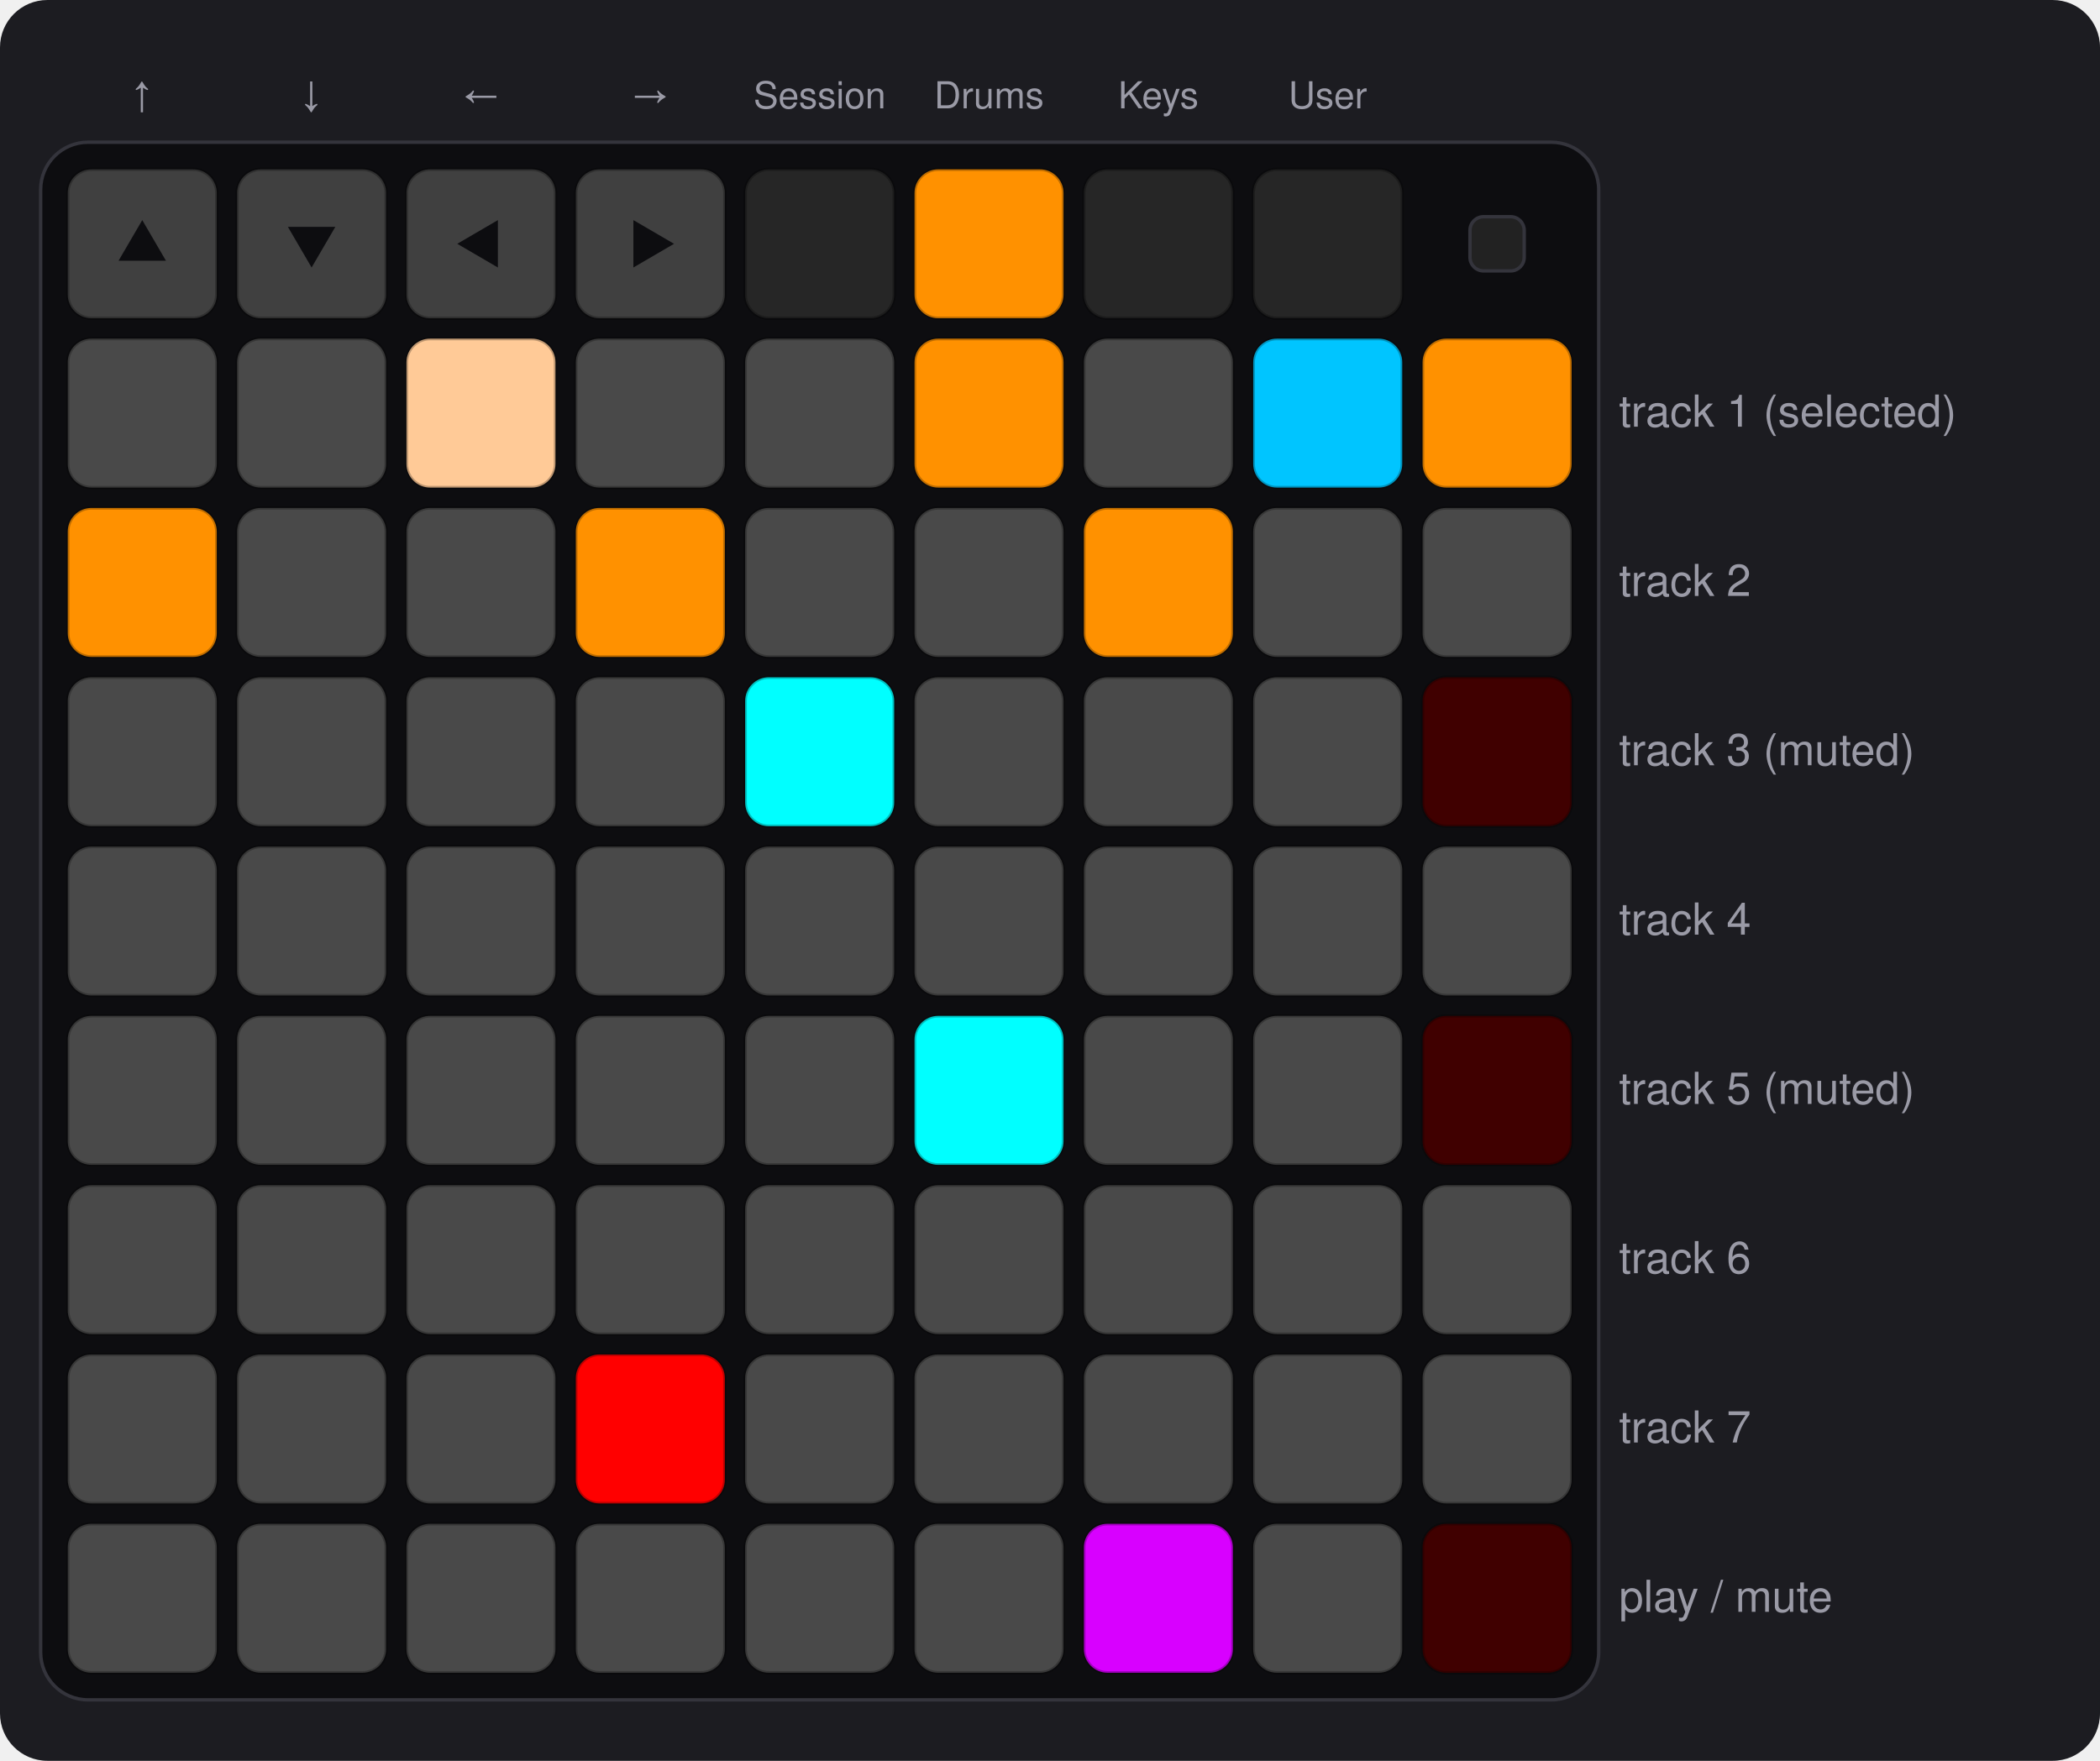
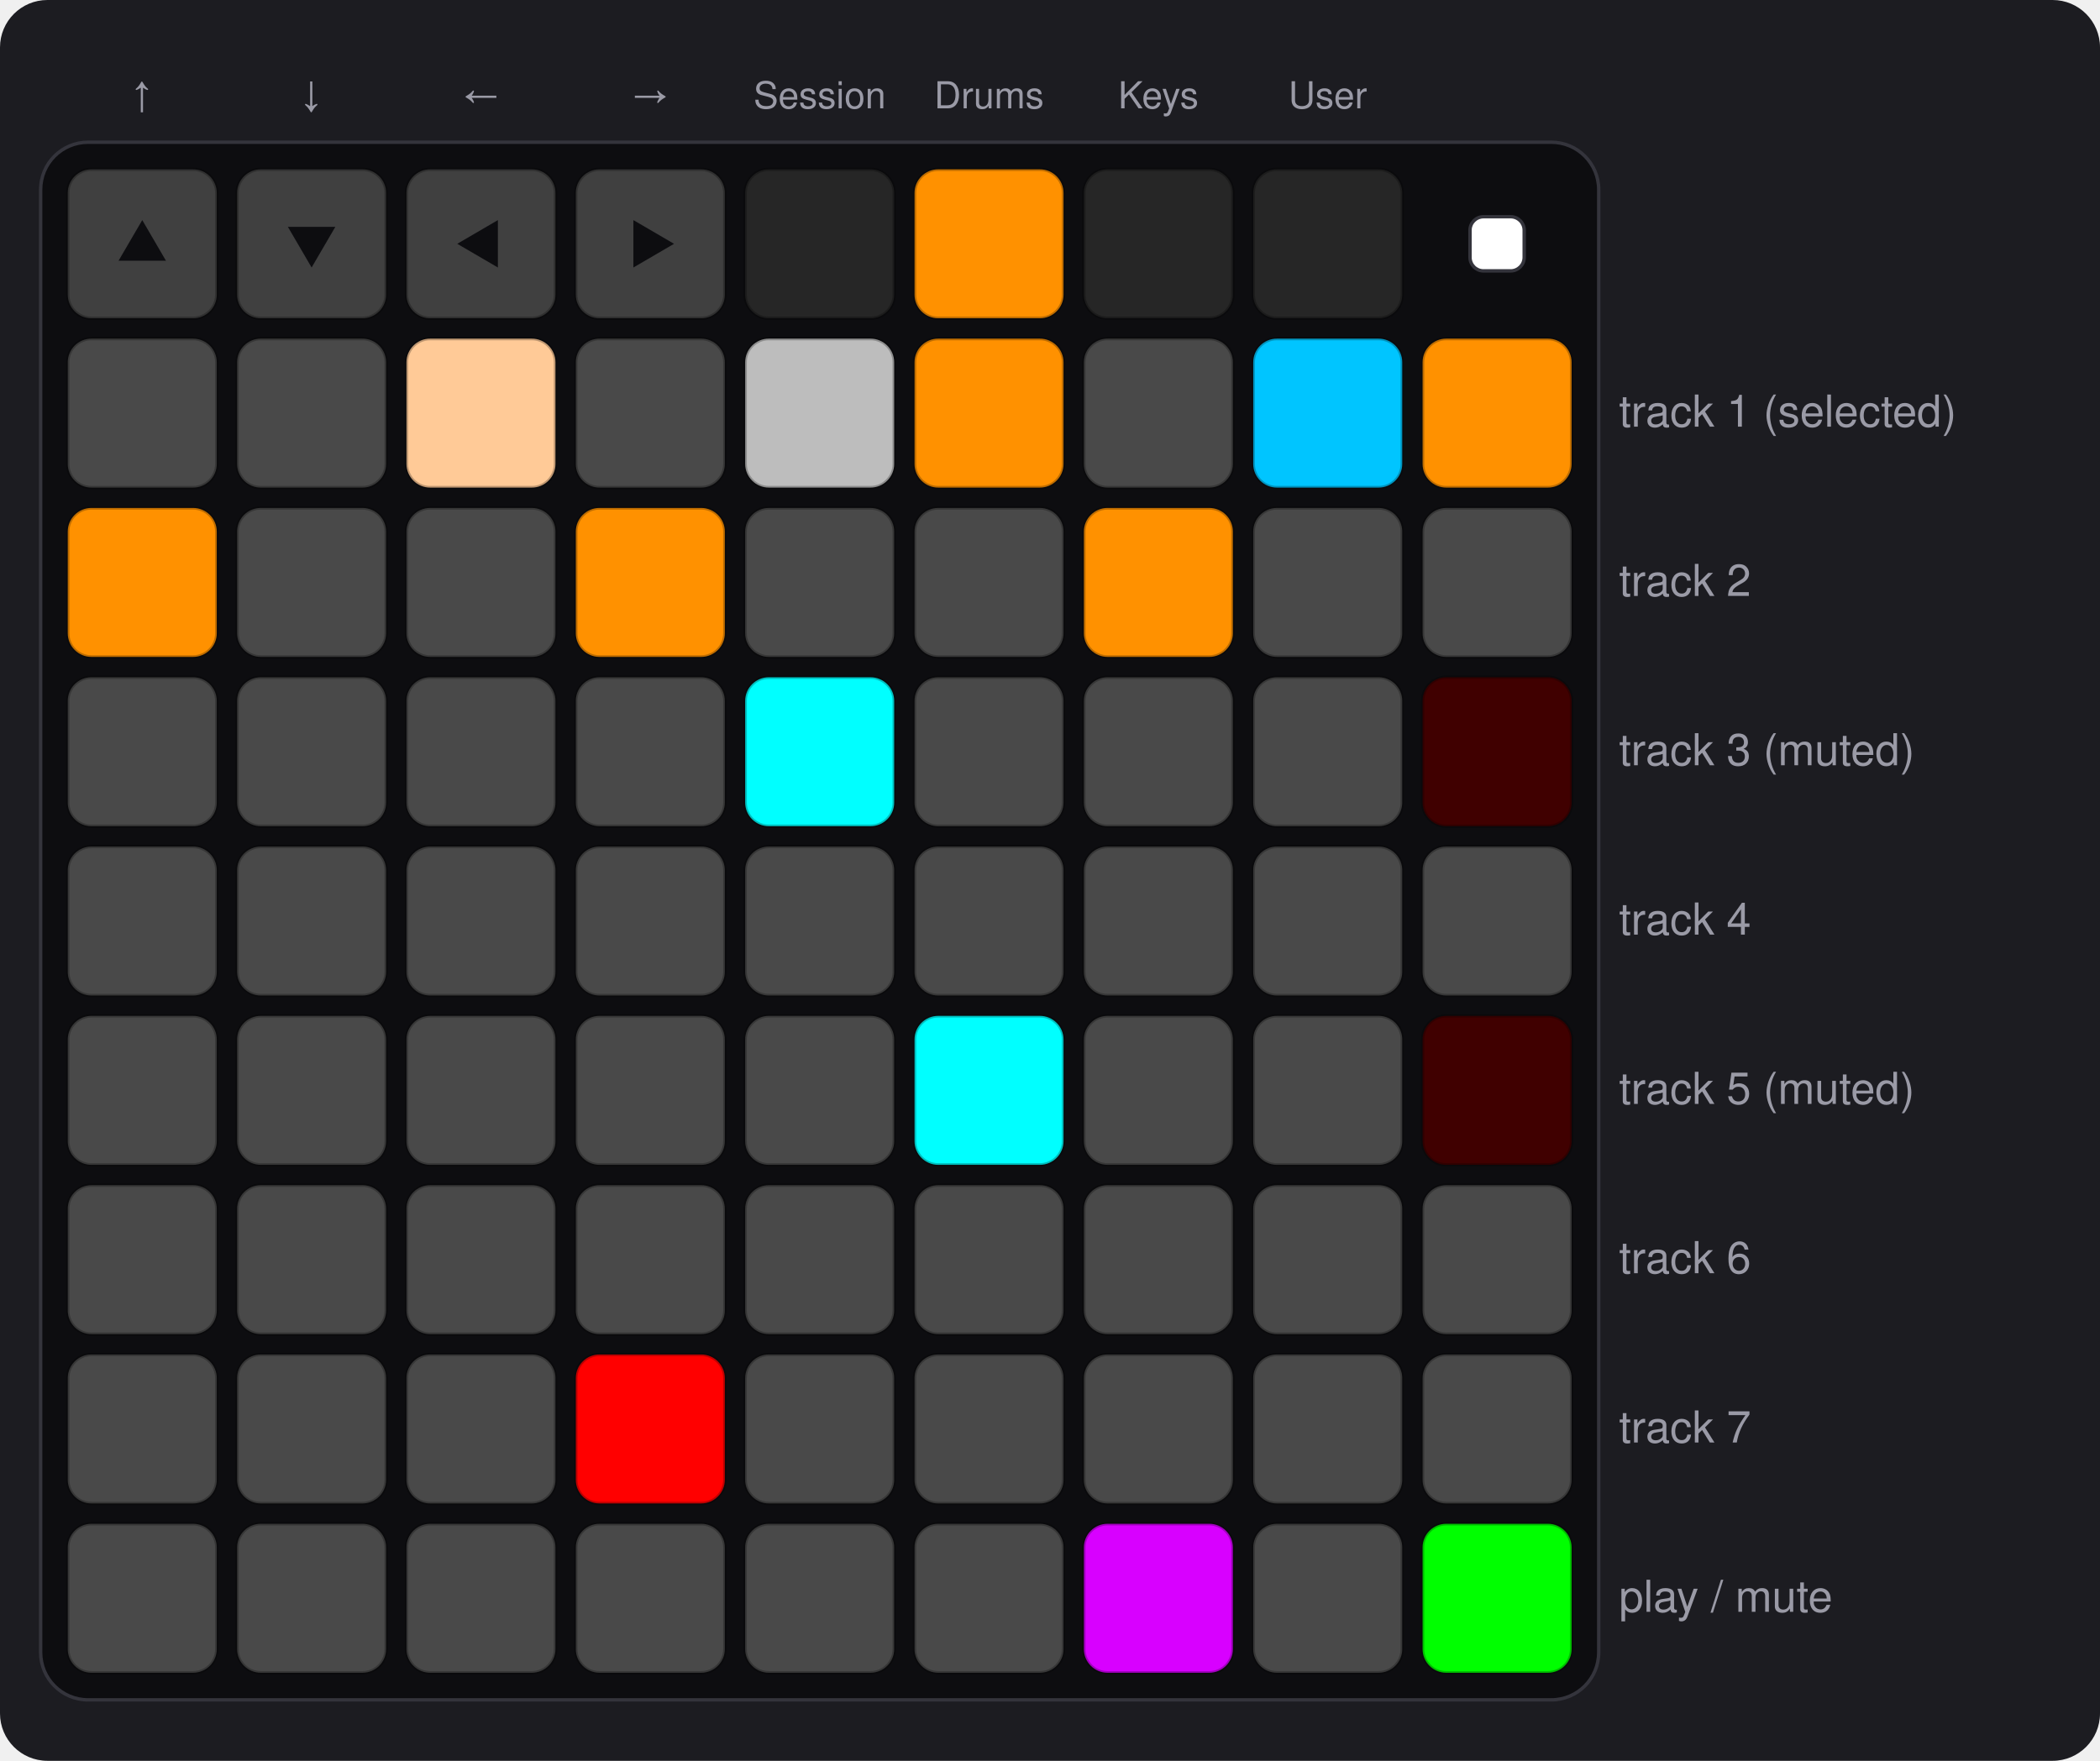
<svg xmlns="http://www.w3.org/2000/svg" width="620" height="520" viewBox="0 0 620 520" font-family="-apple-system, Segoe UI, Helvetica, Arial, sans-serif">
  <rect width="100%" height="100%" rx="14" fill="#1c1c21" />
  <rect x="12" y="42" width="460" height="460" rx="14" fill="#0d0d10" stroke="#34343c" />
  <rect x="20" y="450" width="44" height="44" rx="7" fill="#494949" stroke="#00000040" />
  <rect x="70" y="450" width="44" height="44" rx="7" fill="#494949" stroke="#00000040" />
  <rect x="120" y="450" width="44" height="44" rx="7" fill="#494949" stroke="#00000040" />
  <rect x="170" y="450" width="44" height="44" rx="7" fill="#494949" stroke="#00000040" />
  <rect x="220" y="450" width="44" height="44" rx="7" fill="#494949" stroke="#00000040" />
  <rect x="270" y="450" width="44" height="44" rx="7" fill="#494949" stroke="#00000040" />
  <rect x="320" y="450" width="44" height="44" rx="7" fill="#d800ff" stroke="#00000040" />
  <rect x="370" y="450" width="44" height="44" rx="7" fill="#494949" stroke="#00000040" />
-   <rect x="420" y="450" width="44" height="44" rx="7" fill="#400000" stroke="#00000040" />
+   <rect x="420" y="450" width="44" height="44" rx="7" fill="#00ff00" stroke="#00000040" />
  <rect x="20" y="400" width="44" height="44" rx="7" fill="#494949" stroke="#00000040" />
  <rect x="70" y="400" width="44" height="44" rx="7" fill="#494949" stroke="#00000040" />
  <rect x="120" y="400" width="44" height="44" rx="7" fill="#494949" stroke="#00000040" />
  <rect x="170" y="400" width="44" height="44" rx="7" fill="#ff0000" stroke="#00000040" />
  <rect x="220" y="400" width="44" height="44" rx="7" fill="#494949" stroke="#00000040" />
  <rect x="270" y="400" width="44" height="44" rx="7" fill="#494949" stroke="#00000040" />
  <rect x="320" y="400" width="44" height="44" rx="7" fill="#494949" stroke="#00000040" />
  <rect x="370" y="400" width="44" height="44" rx="7" fill="#494949" stroke="#00000040" />
  <rect x="420" y="400" width="44" height="44" rx="7" fill="#494949" stroke="#00000040" />
  <rect x="20" y="350" width="44" height="44" rx="7" fill="#494949" stroke="#00000040" />
  <rect x="70" y="350" width="44" height="44" rx="7" fill="#494949" stroke="#00000040" />
  <rect x="120" y="350" width="44" height="44" rx="7" fill="#494949" stroke="#00000040" />
  <rect x="170" y="350" width="44" height="44" rx="7" fill="#494949" stroke="#00000040" />
  <rect x="220" y="350" width="44" height="44" rx="7" fill="#494949" stroke="#00000040" />
  <rect x="270" y="350" width="44" height="44" rx="7" fill="#494949" stroke="#00000040" />
  <rect x="320" y="350" width="44" height="44" rx="7" fill="#494949" stroke="#00000040" />
  <rect x="370" y="350" width="44" height="44" rx="7" fill="#494949" stroke="#00000040" />
  <rect x="420" y="350" width="44" height="44" rx="7" fill="#494949" stroke="#00000040" />
  <rect x="20" y="300" width="44" height="44" rx="7" fill="#494949" stroke="#00000040" />
  <rect x="70" y="300" width="44" height="44" rx="7" fill="#494949" stroke="#00000040" />
  <rect x="120" y="300" width="44" height="44" rx="7" fill="#494949" stroke="#00000040" />
  <rect x="170" y="300" width="44" height="44" rx="7" fill="#494949" stroke="#00000040" />
  <rect x="220" y="300" width="44" height="44" rx="7" fill="#494949" stroke="#00000040" />
  <rect x="270" y="300" width="44" height="44" rx="7" fill="#00ffff" stroke="#00000040" />
  <rect x="320" y="300" width="44" height="44" rx="7" fill="#494949" stroke="#00000040" />
  <rect x="370" y="300" width="44" height="44" rx="7" fill="#494949" stroke="#00000040" />
  <rect x="420" y="300" width="44" height="44" rx="7" fill="#400000" stroke="#00000040" />
  <rect x="20" y="250" width="44" height="44" rx="7" fill="#494949" stroke="#00000040" />
  <rect x="70" y="250" width="44" height="44" rx="7" fill="#494949" stroke="#00000040" />
  <rect x="120" y="250" width="44" height="44" rx="7" fill="#494949" stroke="#00000040" />
  <rect x="170" y="250" width="44" height="44" rx="7" fill="#494949" stroke="#00000040" />
  <rect x="220" y="250" width="44" height="44" rx="7" fill="#494949" stroke="#00000040" />
  <rect x="270" y="250" width="44" height="44" rx="7" fill="#494949" stroke="#00000040" />
  <rect x="320" y="250" width="44" height="44" rx="7" fill="#494949" stroke="#00000040" />
  <rect x="370" y="250" width="44" height="44" rx="7" fill="#494949" stroke="#00000040" />
  <rect x="420" y="250" width="44" height="44" rx="7" fill="#494949" stroke="#00000040" />
  <rect x="20" y="200" width="44" height="44" rx="7" fill="#494949" stroke="#00000040" />
  <rect x="70" y="200" width="44" height="44" rx="7" fill="#494949" stroke="#00000040" />
  <rect x="120" y="200" width="44" height="44" rx="7" fill="#494949" stroke="#00000040" />
  <rect x="170" y="200" width="44" height="44" rx="7" fill="#494949" stroke="#00000040" />
  <rect x="220" y="200" width="44" height="44" rx="7" fill="#00ffff" stroke="#00000040" />
  <rect x="270" y="200" width="44" height="44" rx="7" fill="#494949" stroke="#00000040" />
  <rect x="320" y="200" width="44" height="44" rx="7" fill="#494949" stroke="#00000040" />
  <rect x="370" y="200" width="44" height="44" rx="7" fill="#494949" stroke="#00000040" />
  <rect x="420" y="200" width="44" height="44" rx="7" fill="#400000" stroke="#00000040" />
  <rect x="20" y="150" width="44" height="44" rx="7" fill="#ff9100" stroke="#00000040" />
  <rect x="70" y="150" width="44" height="44" rx="7" fill="#494949" stroke="#00000040" />
  <rect x="120" y="150" width="44" height="44" rx="7" fill="#494949" stroke="#00000040" />
  <rect x="170" y="150" width="44" height="44" rx="7" fill="#ff9100" stroke="#00000040" />
  <rect x="220" y="150" width="44" height="44" rx="7" fill="#494949" stroke="#00000040" />
  <rect x="270" y="150" width="44" height="44" rx="7" fill="#494949" stroke="#00000040" />
  <rect x="320" y="150" width="44" height="44" rx="7" fill="#ff9100" stroke="#00000040" />
  <rect x="370" y="150" width="44" height="44" rx="7" fill="#494949" stroke="#00000040" />
  <rect x="420" y="150" width="44" height="44" rx="7" fill="#494949" stroke="#00000040" />
  <rect x="20" y="100" width="44" height="44" rx="7" fill="#494949" stroke="#00000040" />
  <rect x="70" y="100" width="44" height="44" rx="7" fill="#494949" stroke="#00000040" />
  <rect x="120" y="100" width="44" height="44" rx="7" fill="#ffca97" stroke="#00000040" />
  <rect x="170" y="100" width="44" height="44" rx="7" fill="#494949" stroke="#00000040" />
-   <rect x="220" y="100" width="44" height="44" rx="7" fill="#494949" stroke="#00000040" />
+   <rect x="220" y="100" width="44" height="44" rx="7" fill="#bdbdbd" stroke="#00000040" />
  <rect x="270" y="100" width="44" height="44" rx="7" fill="#ff9100" stroke="#00000040" />
  <rect x="320" y="100" width="44" height="44" rx="7" fill="#494949" stroke="#00000040" />
  <rect x="370" y="100" width="44" height="44" rx="7" fill="#00c5ff" stroke="#00000040" />
  <rect x="420" y="100" width="44" height="44" rx="7" fill="#ff9100" stroke="#00000040" />
  <rect x="20" y="50" width="44" height="44" rx="7" fill="#404040" stroke="#00000040" />
  <rect x="70" y="50" width="44" height="44" rx="7" fill="#404040" stroke="#00000040" />
  <rect x="120" y="50" width="44" height="44" rx="7" fill="#404040" stroke="#00000040" />
  <rect x="170" y="50" width="44" height="44" rx="7" fill="#404040" stroke="#00000040" />
  <rect x="220" y="50" width="44" height="44" rx="7" fill="#262626" stroke="#00000040" />
  <rect x="270" y="50" width="44" height="44" rx="7" fill="#ff9100" stroke="#00000040" />
  <rect x="320" y="50" width="44" height="44" rx="7" fill="#262626" stroke="#00000040" />
  <rect x="370" y="50" width="44" height="44" rx="7" fill="#262626" stroke="#00000040" />
-   <rect x="434" y="64" width="16" height="16" rx="4" fill="#222" stroke="#34343c" />
+   <rect x="434" y="64" width="16" height="16" rx="4" fill="#ffffff" stroke="#34343c" />
  <polygon points="42,65 49,77 35,77" fill="#0d0d10" />
  <polygon points="92,79 99,67 85,67" fill="#0d0d10" />
  <polygon points="135,72 147,65 147,79" fill="#0d0d10" />
  <polygon points="199,72 187,65 187,79" fill="#0d0d10" />
  <text x="478" y="226" fill="#9a9aa6" font-size="13" text-anchor="start">track 3 (muted)</text>
  <text x="478" y="176" fill="#9a9aa6" font-size="13" text-anchor="start">track 2</text>
  <text x="478" y="126" fill="#9a9aa6" font-size="13" text-anchor="start">track 1 (selected)</text>
  <text x="478" y="376" fill="#9a9aa6" font-size="13" text-anchor="start">track 6</text>
  <text x="478" y="476" fill="#9a9aa6" font-size="13" text-anchor="start">play / mute</text>
  <text x="478" y="326" fill="#9a9aa6" font-size="13" text-anchor="start">track 5 (muted)</text>
  <text x="478" y="276" fill="#9a9aa6" font-size="13" text-anchor="start">track 4</text>
  <text x="478" y="426" fill="#9a9aa6" font-size="13" text-anchor="start">track 7</text>
  <text x="42" y="32" fill="#9a9aa6" font-size="11" text-anchor="middle">↑</text>
  <text x="92" y="32" fill="#9a9aa6" font-size="11" text-anchor="middle">↓</text>
  <text x="142" y="32" fill="#9a9aa6" font-size="11" text-anchor="middle">←</text>
  <text x="192" y="32" fill="#9a9aa6" font-size="11" text-anchor="middle">→</text>
  <text x="242" y="32" fill="#9a9aa6" font-size="11" text-anchor="middle">Session</text>
  <text x="292" y="32" fill="#9a9aa6" font-size="11" text-anchor="middle">Drums</text>
  <text x="342" y="32" fill="#9a9aa6" font-size="11" text-anchor="middle">Keys</text>
  <text x="392" y="32" fill="#9a9aa6" font-size="11" text-anchor="middle">User</text>
</svg>
